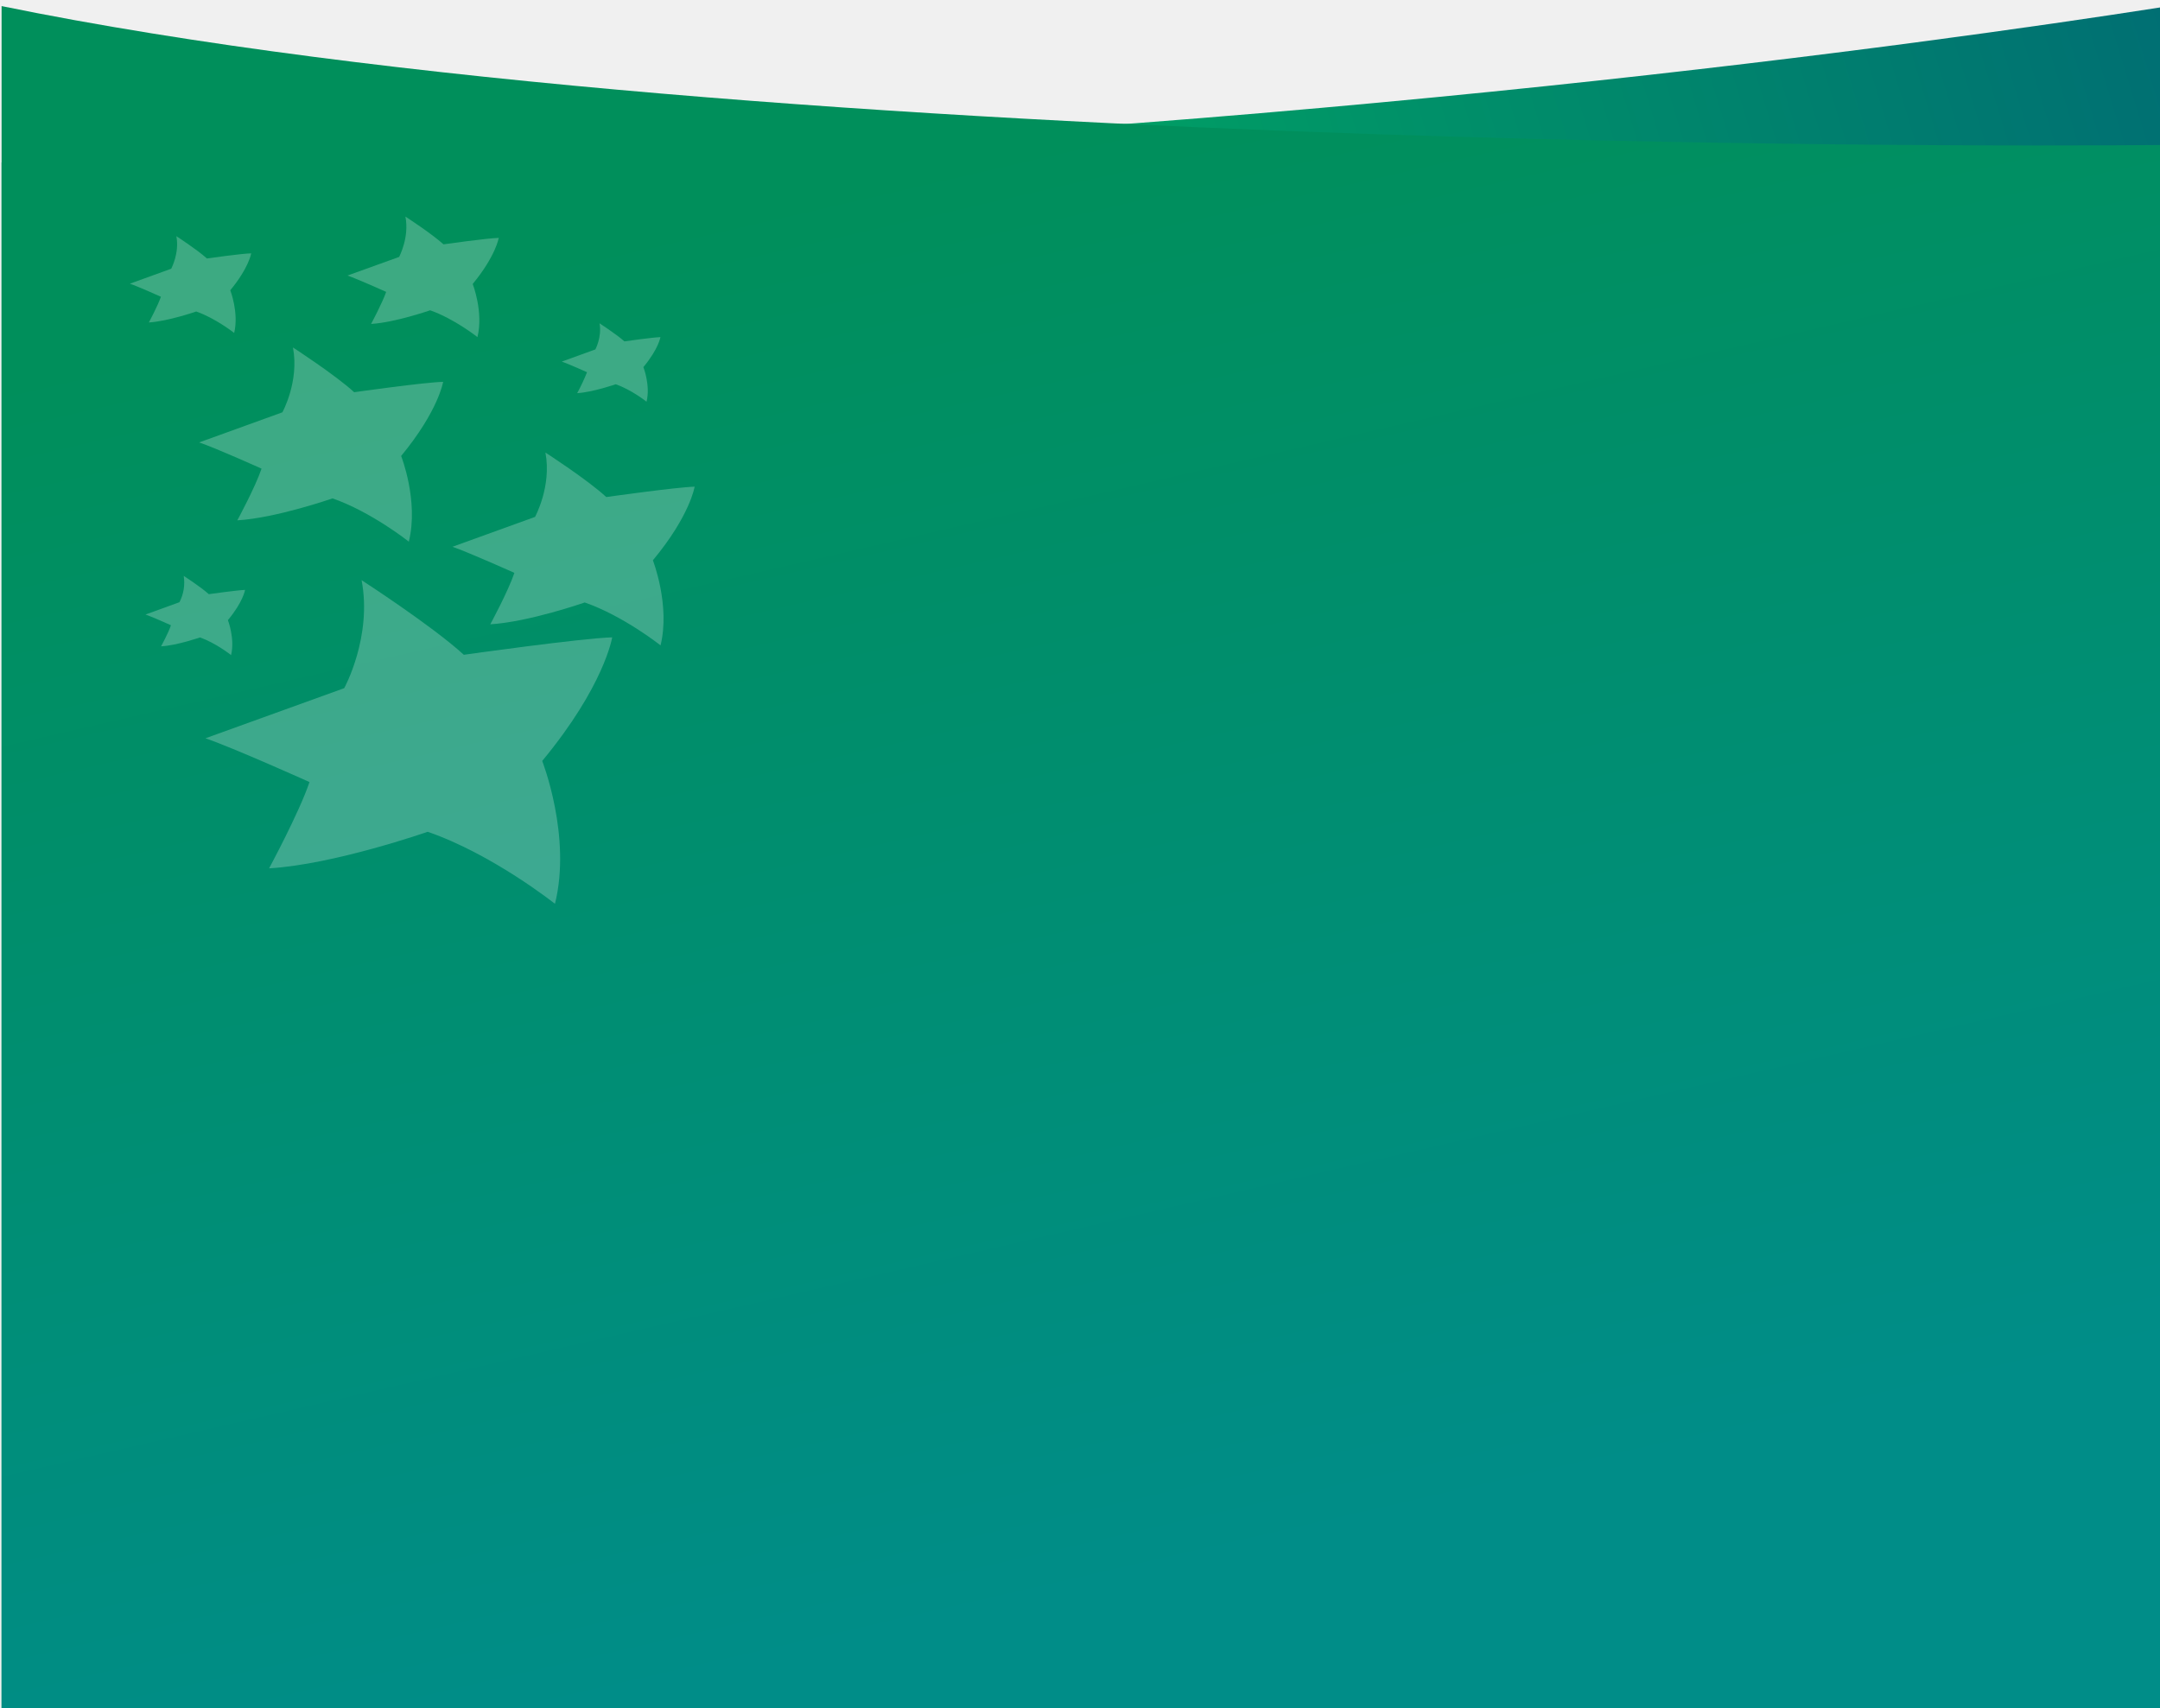
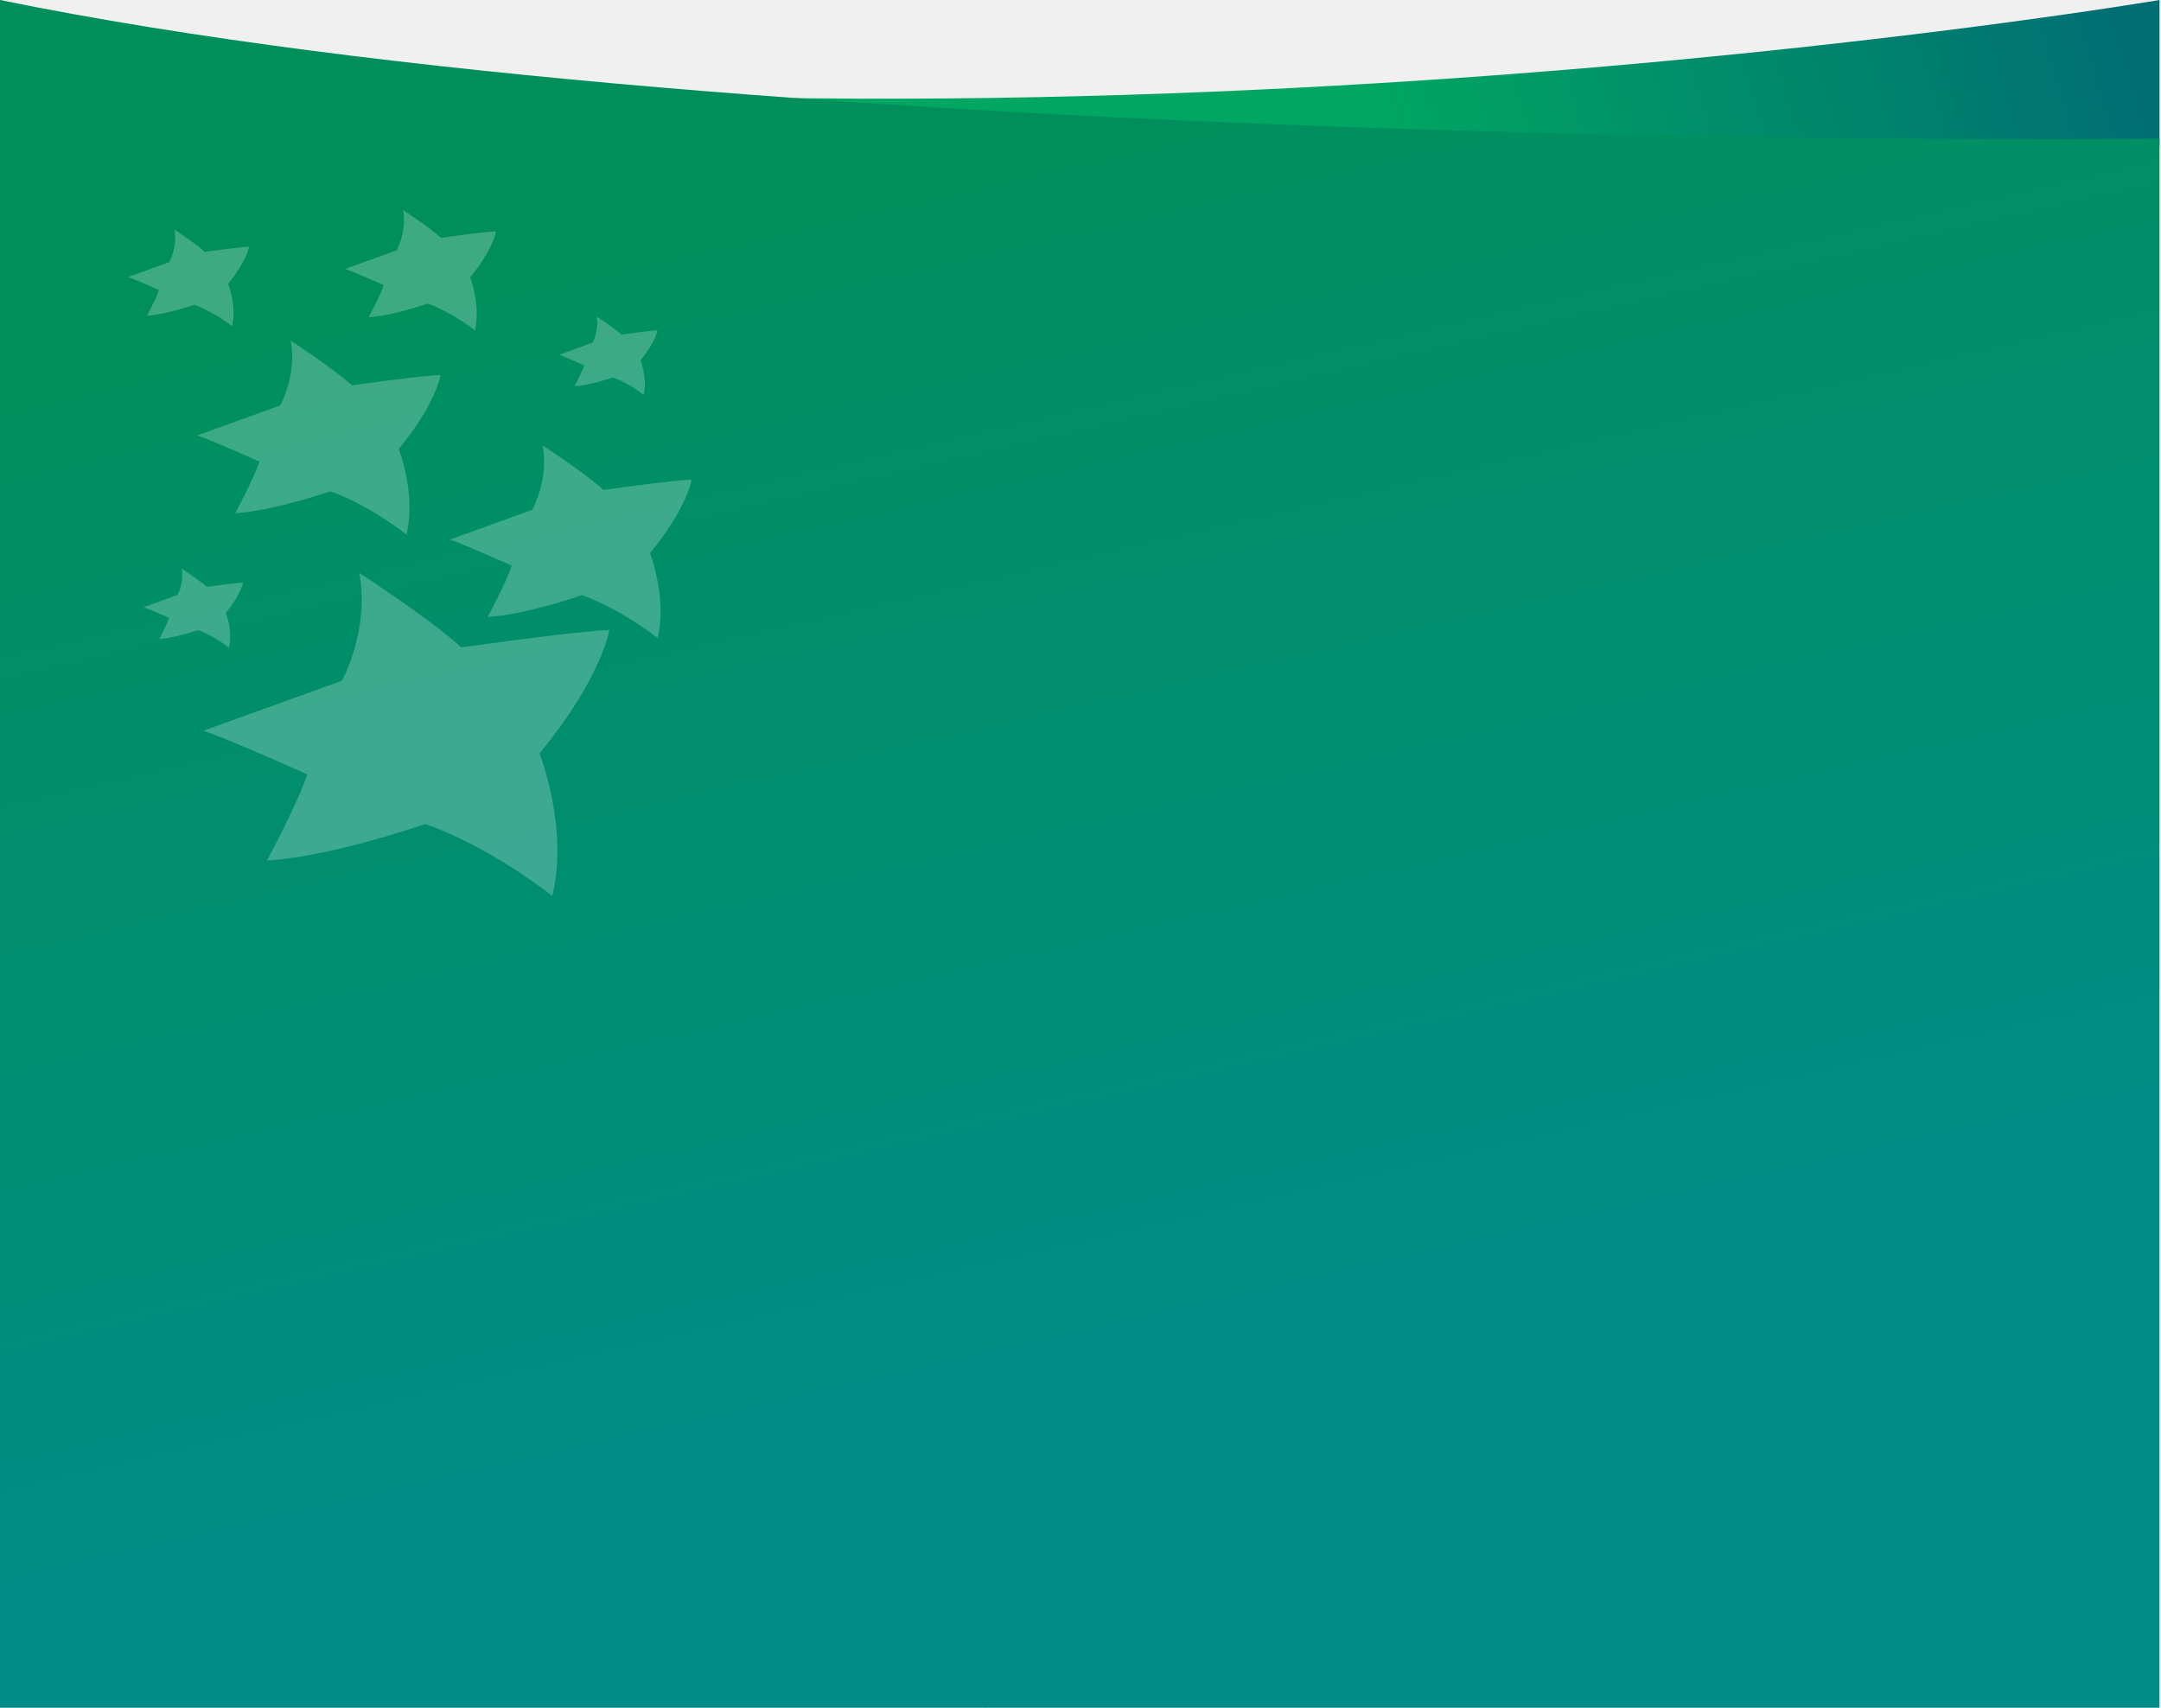
- <svg xmlns="http://www.w3.org/2000/svg" viewBox="746.611 3.244 1197.823 947.137" data-name="Layer 1" id="Layer_1" style="max-height: 500px" width="1197.823" height="947.137">
+ <svg xmlns="http://www.w3.org/2000/svg" viewBox="0 0 1200.86 949">
  <defs>
-     <style>.cls-1{fill:none;}.cls-2{clip-path:url(#clip-path);}.cls-3{fill:url(#linear-gradient);}.cls-4{fill:url(#linear-gradient-2);}.cls-5{fill:#fff;opacity:0.24;}</style>
-     <clipPath transform="translate(747.49 6.62)" id="clip-path">
-       <rect height="949" width="1200" class="cls-1" />
+     <style>.cls-1{fill:none;}.cls-2{clip-path:url(#clip-path);}.cls-3{fill:url(#linear-gradient);}.cls-4{fill:url(#linear-gradient-2);}.cls-5{fill:#fff;isolation:isolate;opacity:0.24;}</style>
+     <clipPath id="clip-path">
+       <rect class="cls-1" width="1200" height="949" />
    </clipPath>
-     <linearGradient gradientUnits="userSpaceOnUse" gradientTransform="matrix(1, 0, 0, -1, 0, 947.89)" y2="417.3" x2="654.9" y1="614.85" x1="1300.64" id="linear-gradient">
-       <stop stop-color="#006f73" offset="0" />
-       <stop stop-color="#00a662" offset="1" />
+     <linearGradient id="linear-gradient" x1="483.5" y1="260.78" x2="94.14" y2="379.89" gradientTransform="translate(747.49 -69.49)" gradientUnits="userSpaceOnUse">
+       <stop offset="0" stop-color="#006f73" />
+       <stop offset="1" stop-color="#00a662" />
    </linearGradient>
-     <linearGradient gradientUnits="userSpaceOnUse" gradientTransform="matrix(1, 0, 0, -1, 0, 947.89)" y2="76.98" x2="638.08" y1="845.75" x1="460.85" id="linear-gradient-2">
-       <stop stop-color="#008f5b" offset="0" />
-       <stop stop-color="#008d88" offset="1" />
+     <linearGradient id="linear-gradient-2" x1="-247.87" y1="146.01" x2="-84.83" y2="853.22" gradientTransform="translate(747.49 -69.49)" gradientUnits="userSpaceOnUse">
+       <stop offset="0" stop-color="#008f5b" />
+       <stop offset="1" stop-color="#008d88" />
    </linearGradient>
  </defs>
-   <g class="cls-2">
-     <path transform="translate(747.49 6.62)" d="M160.76,1615.19S1003.51,907.52,1242.39-6.62c0,0-1066.91,186.94-1989.88,32.81" class="cls-3" />
-     <path transform="translate(747.49 6.62)" d="M-67,1046H1242L1200.5,77S423,86.5,0,0Z" class="cls-4" />
+   <g id="Layer_2" data-name="Layer 2">
+     <g id="Layer_1-2" data-name="Layer 1">
+       <g class="cls-2">
+         <path class="cls-3" d="M547.72,949S1228.28,674.84,1200,0C1200,0,556.6,109.39,0,19.2" />
+         <path class="cls-4" d="M0,949H1200l.5-872S423,86.5,0,0Z" />
+       </g>
+       <path class="cls-5" d="M161.58,189.33s23.48,15.21,33.95,24.81c0,0,39.07-5.54,49.33-5.75,0,0-2.56,16-23.28,41.11,0,0,9.85,25,4.25,47.52,0,0-20.72-16.49-42.32-24,0,0-31.18,10.89-52.78,12.17,0,0,10.06-18.59,13.43-28.66,0,0-25.64-11.56-34.62-14.54l46.17-16.7C155.77,225.23,165.15,208.12,161.58,189.33Z" />
+       <path class="cls-5" d="M96.92,127.6s11.67,7.57,16.94,12.37c0,0,19.43-2.77,24.57-2.84,0,0-1.29,8-11.61,20.48,0,0,4.86,12.44,2.16,23.67,0,0-10.33-8.18-21.06-11.9,0,0-15.52,5.41-26.26,6.08,0,0,5-9.26,6.69-14.26,0,0-12.76-5.75-17.21-7.24l22.94-8.31C94.08,145.51,98.74,137,96.92,127.6Z" />
+       <path class="cls-5" d="M223.94,116.72s14.57,9.46,21.12,15.41c0,0,24.3-3.44,30.64-3.58,0,0-1.62,10-14.44,25.56,0,0,6.07,15.54,2.63,29.47,0,0-12.89-10.21-26.25-14.87,0,0-19.37,6.76-32.74,7.57,0,0,6.21-11.56,8.37-17.78,0,0-15.93-7.17-21.46-9.06l28.68-10.34C220.43,139,226.23,128.42,223.94,116.72Z" />
+       <path class="cls-5" d="M331.59,175.94s9.52,6.15,13.77,10c0,0,15.79-2.23,20-2.36,0,0-1,6.49-9.45,16.63,0,0,4,10.14,1.75,19.2,0,0-8.37-6.7-17.14-9.67,0,0-12.62,4.39-21.33,4.93a107.93,107.93,0,0,0,5.47-11.62s-10.39-4.67-14-5.89l18.63-6.76C329.23,190.47,333,183.58,331.59,175.94Z" />
+       <path class="cls-5" d="M101,316s9.59,6.22,13.91,10.14c0,0,15.93-2.23,20.11-2.37,0,0-1,6.56-9.52,16.77,0,0,4,10.21,1.76,19.4,0,0-8.44-6.76-17.28-9.8,0,0-12.76,4.46-21.53,4.93,0,0,4.12-7.57,5.47-11.69,0,0-10.47-4.73-14.11-5.95l18.83-6.83A23.74,23.74,0,0,0,101,316Z" />
+       <path class="cls-5" d="M199.64,318.38s39.21,25.35,56.69,41.38c0,0,65.2-9.2,82.28-9.67,0,0-4.26,26.84-38.81,68.55,0,0,16.4,41.78,7.08,79.23,0,0-34.55-27.51-70.59-39.95,0,0-52,18.18-87.95,20.28,0,0,16.74-31,22.41-47.86,0,0-42.72-19.2-57.7-24.27l77-27.79C190,378.35,205.65,349.75,199.64,318.38Z" />
+       <path class="cls-5" d="M301.58,247.6s23.35,15.07,33.75,24.68c0,0,38.81-5.48,49-5.75,0,0-2.5,16-23.15,40.83,0,0,9.71,24.88,4.25,47.19,0,0-20.59-16.36-42.05-23.8,0,0-31,10.82-52.37,12.11,0,0,10-18.46,13.36-28.53,0,0-25.45-11.43-34.35-14.47l45.82-16.57C295.77,283.36,305.16,266.33,301.58,247.6Z" />
+     </g>
  </g>
-   <path transform="translate(747.49 6.62)" d="M161.58,189.33s23.48,15.21,33.95,24.81c0,0,39.07-5.54,49.33-5.75,0,0-2.56,16-23.28,41.11,0,0,9.85,25,4.25,47.52,0,0-20.72-16.49-42.32-24,0,0-31.18,10.89-52.78,12.17,0,0,10.06-18.59,13.43-28.66,0,0-25.64-11.56-34.62-14.54l46.17-16.7C155.77,225.23,165.15,208.12,161.58,189.33Z" class="cls-5" />
-   <path transform="translate(747.49 6.62)" d="M96.92,127.6s11.67,7.57,16.94,12.37c0,0,19.43-2.77,24.57-2.84,0,0-1.29,8-11.61,20.48,0,0,4.86,12.44,2.16,23.67,0,0-10.33-8.18-21.06-11.9,0,0-15.52,5.41-26.26,6.08,0,0,5-9.26,6.69-14.26,0,0-12.76-5.75-17.21-7.24l22.94-8.31C94.08,145.51,98.74,137,96.92,127.6Z" class="cls-5" />
-   <path transform="translate(747.49 6.62)" d="M223.94,116.72s14.57,9.46,21.12,15.41c0,0,24.3-3.44,30.64-3.58,0,0-1.62,10-14.44,25.56,0,0,6.07,15.54,2.63,29.47,0,0-12.89-10.21-26.25-14.87,0,0-19.37,6.76-32.74,7.57,0,0,6.21-11.56,8.37-17.78,0,0-15.93-7.17-21.46-9.06l28.68-10.34C220.43,139,226.23,128.42,223.94,116.72Z" class="cls-5" />
-   <path transform="translate(747.49 6.62)" d="M331.59,175.94s9.52,6.15,13.77,10c0,0,15.79-2.23,20-2.36,0,0-1,6.49-9.45,16.63,0,0,4,10.14,1.75,19.2,0,0-8.37-6.7-17.14-9.67,0,0-12.62,4.39-21.33,4.93a109.6,109.6,0,0,0,5.47-11.62s-10.39-4.67-14-5.89l18.63-6.76C329.23,190.47,333,183.58,331.59,175.94Z" class="cls-5" />
-   <path transform="translate(747.49 6.62)" d="M101,316s9.59,6.22,13.91,10.14c0,0,15.93-2.23,20.11-2.37,0,0-1,6.56-9.52,16.77,0,0,4,10.21,1.76,19.4,0,0-8.44-6.76-17.28-9.8,0,0-12.76,4.46-21.53,4.93,0,0,4.12-7.57,5.47-11.69,0,0-10.47-4.73-14.11-5.95l18.83-6.83A23.72,23.72,0,0,0,101,316Z" class="cls-5" />
-   <path transform="translate(747.49 6.62)" d="M199.64,318.38s39.21,25.35,56.69,41.38c0,0,65.2-9.2,82.28-9.67,0,0-4.26,26.84-38.81,68.55,0,0,16.4,41.78,7.08,79.23,0,0-34.55-27.51-70.59-39.95,0,0-52,18.18-87.95,20.28,0,0,16.74-31,22.41-47.86,0,0-42.72-19.2-57.7-24.27L190,378.28C190,378.35,205.65,349.75,199.64,318.38Z" class="cls-5" />
-   <path transform="translate(747.49 6.62)" d="M301.58,247.6s23.35,15.07,33.75,24.68c0,0,38.81-5.48,49-5.75,0,0-2.5,16-23.15,40.83,0,0,9.71,24.88,4.25,47.19,0,0-20.59-16.36-42.05-23.8,0,0-31,10.82-52.37,12.11,0,0,10-18.46,13.36-28.53,0,0-25.45-11.43-34.35-14.47l45.82-16.57C295.77,283.36,305.16,266.33,301.58,247.6Z" class="cls-5" />
</svg>
